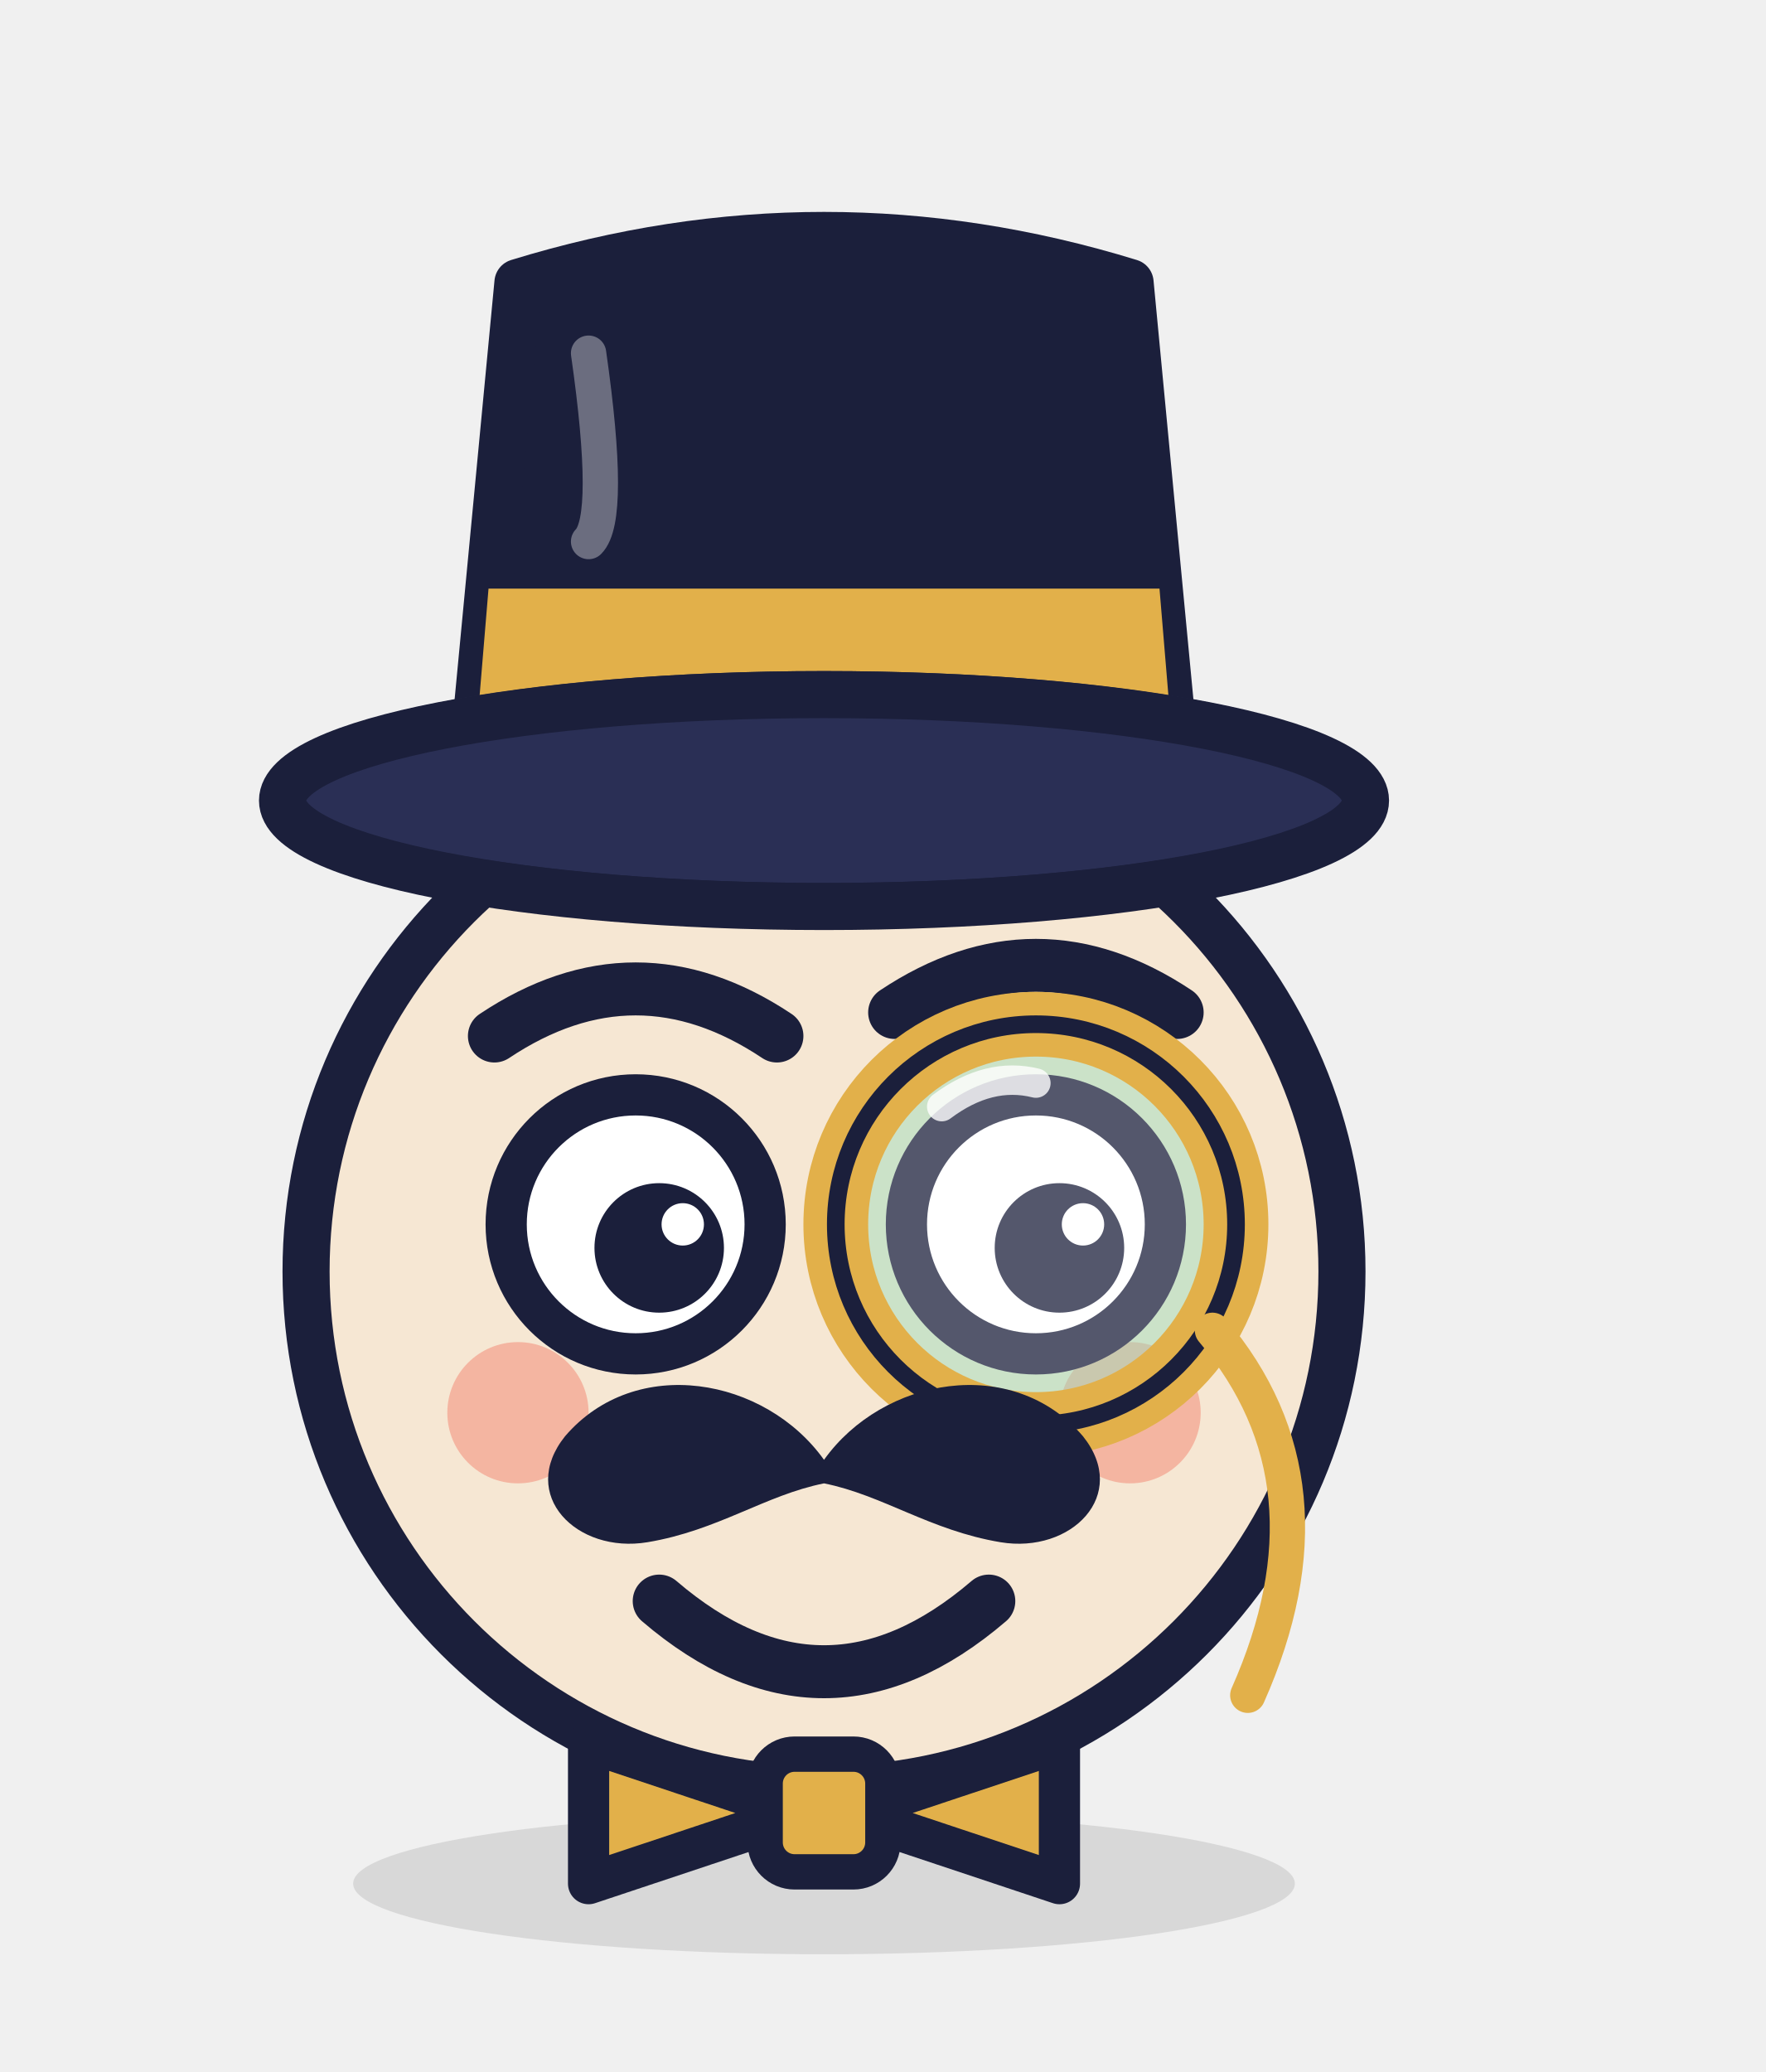
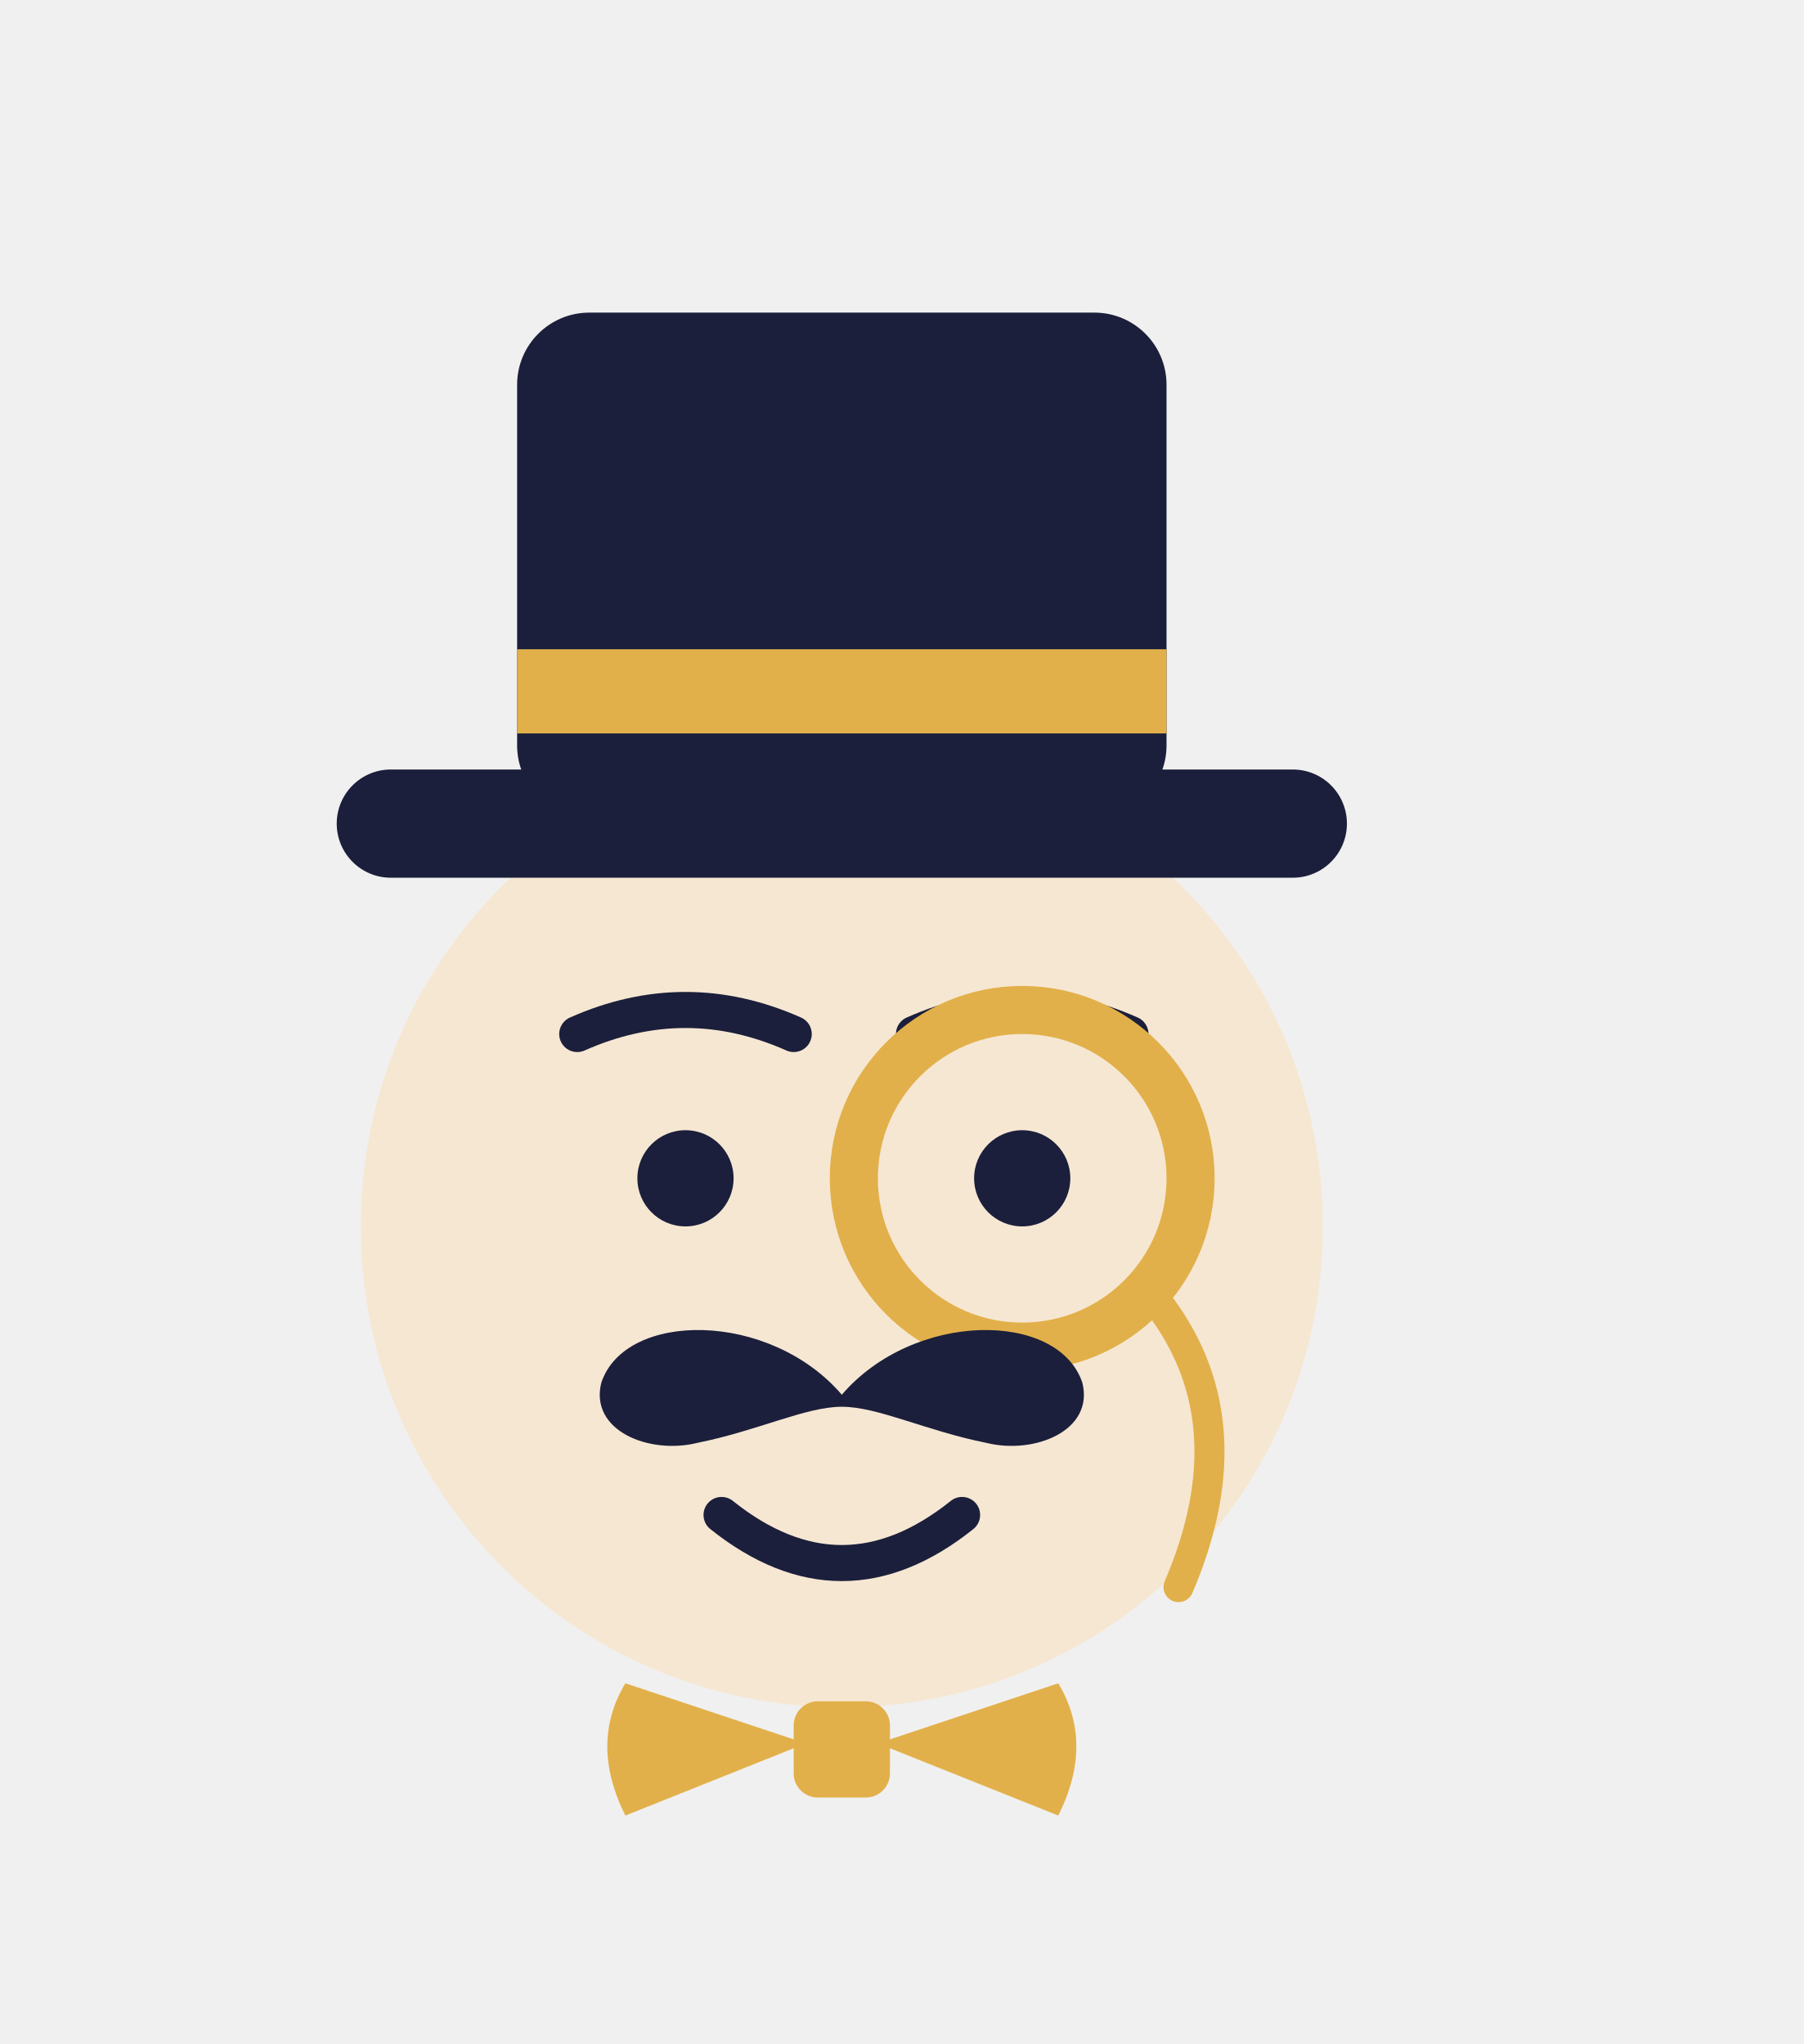
- <svg xmlns="http://www.w3.org/2000/svg" viewBox="-10 -20 150 176" role="img">
+ <svg xmlns="http://www.w3.org/2000/svg" viewBox="-10 -10 150 170" role="img">
  <defs>
    <g id="hat">
-       <path d="M30 46 L34 4 Q60 -4 86 4 L90 46 Z" fill="#1B1F3B" stroke="#1B1F3B" stroke-width="4" stroke-linejoin="round" />
-       <path d="M31.5 30 L88.5 30 L89.5 42 L30.5 42 Z" fill="#E2B04A" />
-       <ellipse cx="60" cy="48" rx="46" ry="9" fill="#1B1F3B" />
-       <ellipse cx="60" cy="46" rx="46" ry="9" fill="#2A2F55" />
-       <ellipse cx="60" cy="48" rx="46" ry="9" fill="none" stroke="#1B1F3B" stroke-width="4" />
-       <path d="M40 10 Q42 24 40 26" fill="none" stroke="#fff" stroke-opacity="0.35" stroke-width="3" stroke-linecap="round" />
+       <rect x="33" y="16" width="54" height="42" rx="6" fill="#1B1F3B" />
+       <rect x="33" y="44" width="54" height="7" fill="#E2B04A" />
+       <rect x="18" y="54" width="84" height="9" rx="4.5" fill="#1B1F3B" />
    </g>
-     <g id="face">
-       <ellipse cx="60" cy="140" rx="40" ry="6" fill="#000" opacity="0.10" />
-       <circle cx="60" cy="88" r="44" fill="#F6E7D3" stroke="#1B1F3B" stroke-width="4" />
-       <circle cx="34" cy="100" r="6" fill="#F4A08C" opacity="0.7" />
-       <circle cx="86" cy="100" r="6" fill="#F4A08C" opacity="0.7" />
+     <g id="head">
+       <circle cx="60" cy="92" r="40" fill="#F6E7D3" />
+     </g>
+     <g id="eye-l">
+       <circle cx="47" cy="88" r="4" fill="#1B1F3B" />
+     </g>
+     <g id="eye-r">
+       <circle cx="75" cy="88" r="4" fill="#1B1F3B" />
+     </g>
+     <g id="mustache">
+       <path d="M60 106 C54 99 42 99 40 105 C39 109 44 111 48 110 C53 109 57 107 60 107 C63 107 67 109 72 110 C76 111 81 109 80 105 C78 99 66 99 60 106 Z" fill="#1B1F3B" />
    </g>
    <g id="bowtie">
-       <path d="M40 128 L58 134 L40 140 Z M80 128 L62 134 L80 140 Z" fill="#E2B04A" stroke="#1B1F3B" stroke-width="3.5" stroke-linejoin="round" />
-       <rect x="55" y="129" width="10" height="10" rx="2.5" fill="#E2B04A" stroke="#1B1F3B" stroke-width="3" />
+       <path d="M42 130 L57 135 L42 141 Q39 135 42 130 Z M78 130 L63 135 L78 141 Q81 135 78 130 Z" fill="#E2B04A" />
+       <rect x="56" y="131.5" width="8" height="8" rx="2" fill="#E2B04A" />
    </g>
-     <g id="eye-l">
-       <circle cx="44" cy="84" r="11" fill="#fff" stroke="#1B1F3B" stroke-width="3.5" />
-       <circle cx="46" cy="86" r="5.5" fill="#1B1F3B" />
-       <circle cx="48" cy="84" r="1.8" fill="#fff" />
+     <g id="ring">
+       <circle cx="75" cy="88" r="14" fill="none" stroke="#E2B04A" stroke-width="4" />
    </g>
-     <g id="eye-r">
-       <circle cx="78" cy="84" r="11" fill="#fff" stroke="#1B1F3B" stroke-width="3.5" />
-       <circle cx="80" cy="86" r="5.5" fill="#1B1F3B" />
-       <circle cx="82" cy="84" r="1.8" fill="#fff" />
-     </g>
-     <g id="monocle">
-       <circle cx="78" cy="84" r="17" fill="#fff" fill-opacity="0.25" stroke="#E2B04A" stroke-width="5.5" />
-       <circle cx="78" cy="84" r="17" fill="none" stroke="#1B1F3B" stroke-width="1.5" />
-       <path d="M93 93 Q104 106 96 124" fill="none" stroke="#E2B04A" stroke-width="3" stroke-linecap="round" />
-       <path d="M70 74 q4-3 8-2" fill="none" stroke="#fff" stroke-width="2.5" stroke-linecap="round" opacity="0.8" />
-     </g>
-     <g id="mustache">
-       <path d="M60 104 c-5-7-16-9-22-2 c-4 5 1 10 7 9 c6-1 10-4 15-5 c5 1 9 4 15 5 c6 1 11-4 7-9 c-6-7-17-5-22 2 z" fill="#1B1F3B" />
-     </g>
-     <g id="brow-l">
-       <path d="M32 68 Q44 60 56 68" fill="none" stroke="#1B1F3B" stroke-width="4.5" stroke-linecap="round" />
-     </g>
-     <g id="brow-r">
-       <path d="M66 66 Q78 58 90 66" fill="none" stroke="#1B1F3B" stroke-width="4.5" stroke-linecap="round" />
-     </g>
-     <g id="smile">
-       <path d="M46 116 Q60 128 74 116" fill="none" stroke="#1B1F3B" stroke-width="4.5" stroke-linecap="round" />
+     <g id="chain">
+       <path d="M86 98 Q94 108 88 122" fill="none" stroke="#E2B04A" stroke-width="2.5" stroke-linecap="round" />
    </g>
  </defs>
-   <use href="#face" />
-   <use href="#brow-l" />
-   <use href="#brow-r" />
+   <use href="#head" />
+   <path d="M38 76 Q47 72 56 76" fill="none" stroke="#1B1F3B" stroke-width="3" stroke-linecap="round" />
+   <path d="M66 76 Q75 72 84 76" fill="none" stroke="#1B1F3B" stroke-width="3" stroke-linecap="round" />
  <use href="#eye-l" />
-   <circle cx="78" cy="84" r="17" fill="#2BB673" fill-opacity="0.3" />
  <use href="#eye-r" />
-   <use href="#monocle" />
+   <use href="#ring" />
+   <use href="#chain" />
  <use href="#mustache" />
-   <use href="#smile" />
+   <path d="M50 116 Q60 124 70 116" fill="none" stroke="#1B1F3B" stroke-width="3" stroke-linecap="round" />
  <use href="#bowtie" />
  <use href="#hat" />
</svg>
